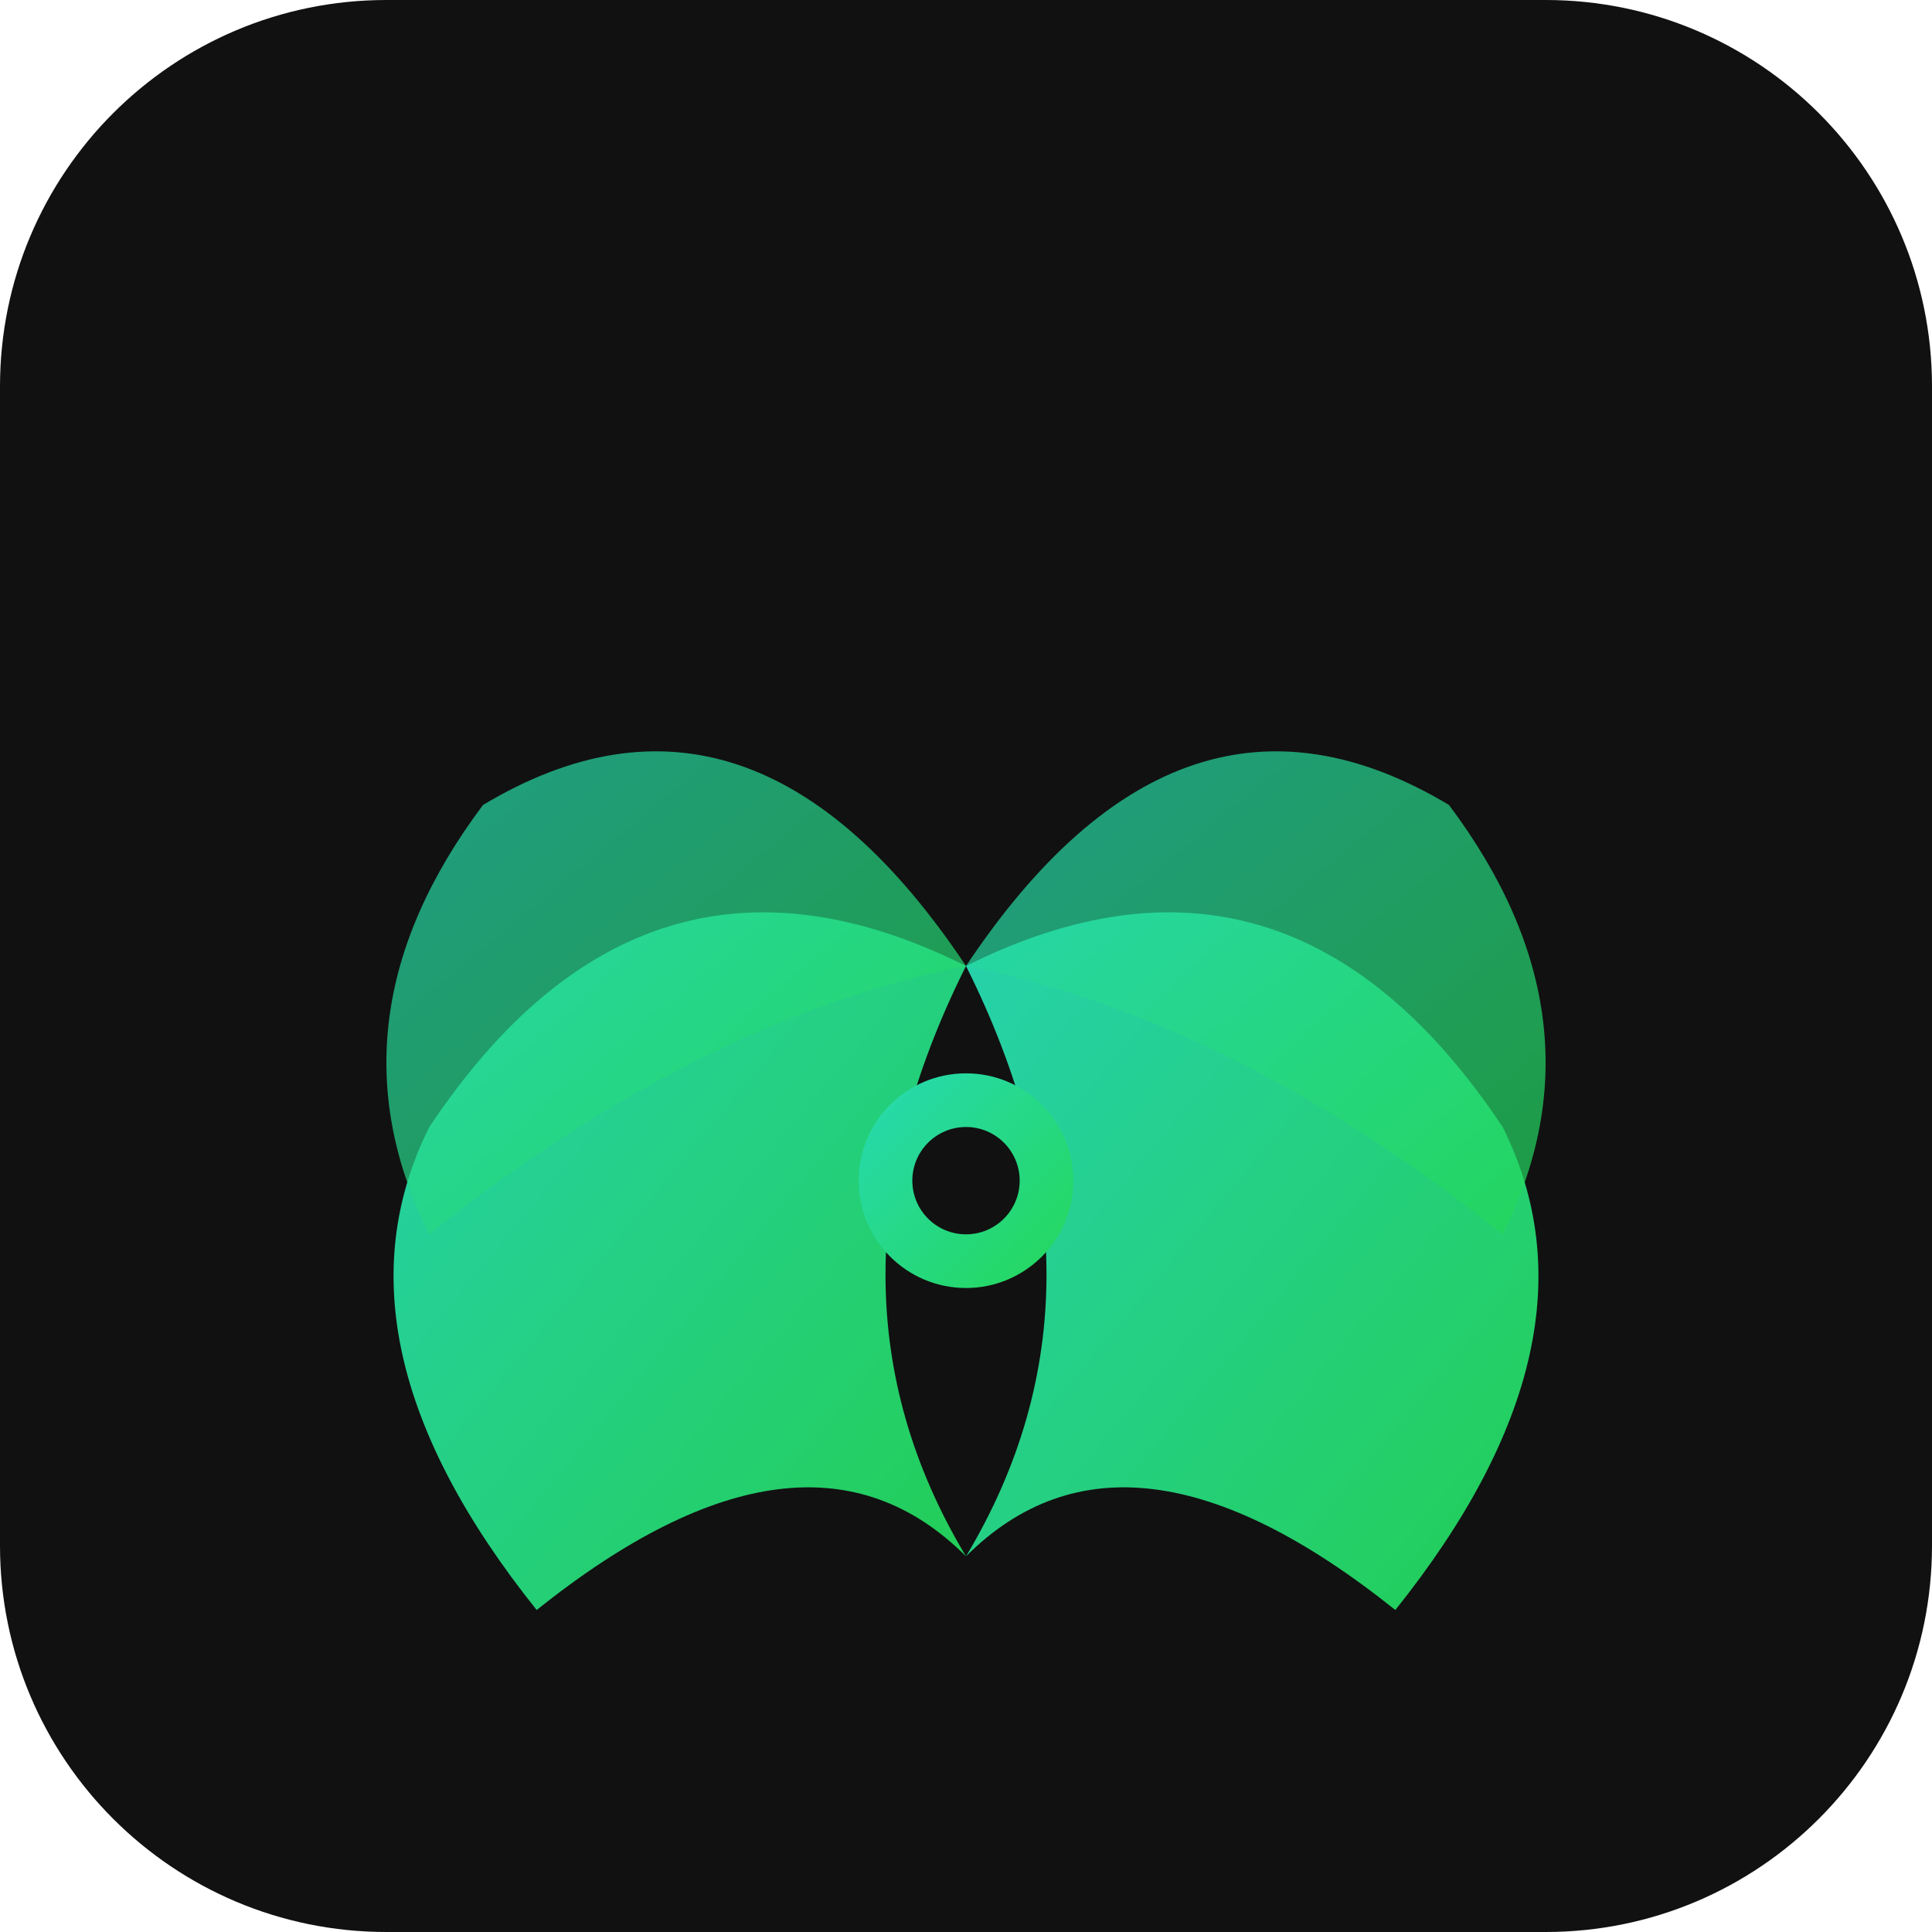
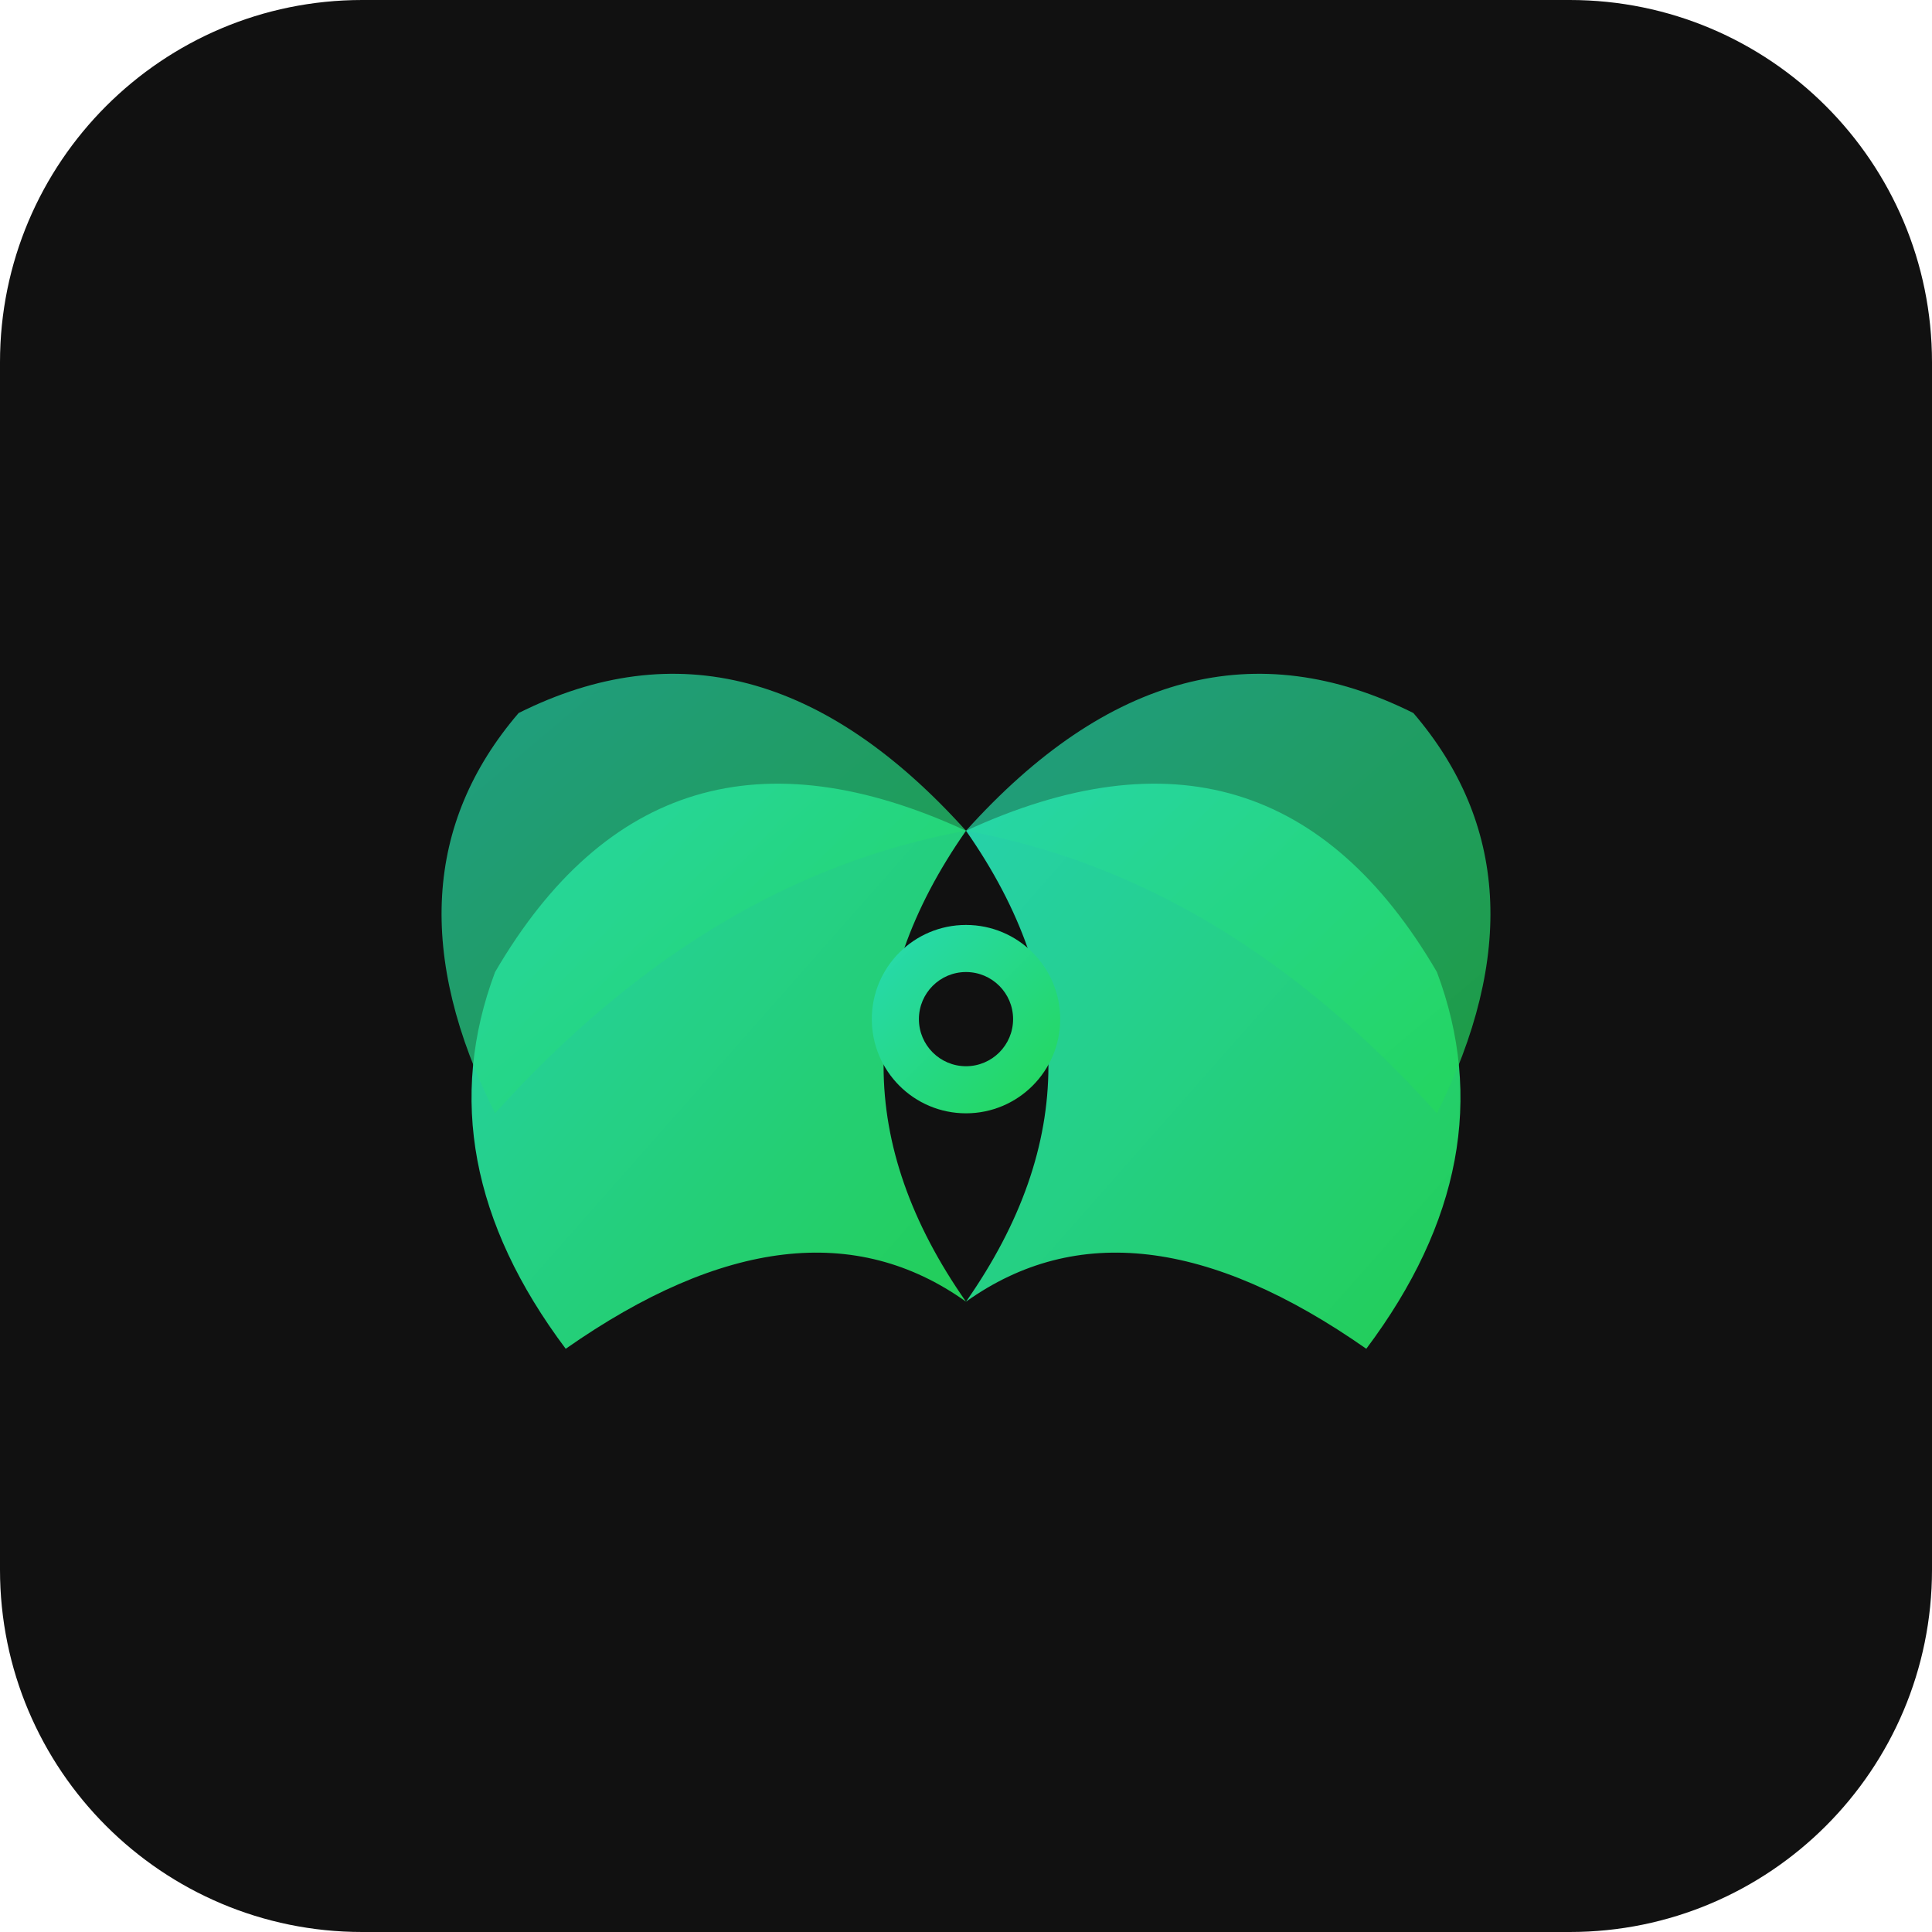
- <svg xmlns="http://www.w3.org/2000/svg" viewBox="0 0 180 180" fill="none">
-   <defs>
-     <linearGradient id="wg" x1="0%" y1="0%" x2="100%" y2="100%">
-       <stop offset="0%" stop-color="#27dab4" />
-       <stop offset="100%" stop-color="#24d758" />
-     </linearGradient>
-   </defs>
-   <rect width="180" height="180" rx="36" fill="#111" />
-   <g transform="translate(30, 35)">
-     <path d="M60 55 Q30 40 10 70 Q0 90 20 115 Q45 95 60 110 Q45 85 60 55" fill="url(#wg)" opacity="0.95" />
-     <path d="M60 55 Q40 25 15 40 Q0 60 10 80 Q35 60 60 55" fill="url(#wg)" opacity="0.7" />
-     <path d="M60 55 Q90 40 110 70 Q120 90 100 115 Q75 95 60 110 Q75 85 60 55" fill="url(#wg)" opacity="0.95" />
-     <path d="M60 55 Q80 25 105 40 Q120 60 110 80 Q85 60 60 55" fill="url(#wg)" opacity="0.7" />
-     <circle cx="60" cy="75" r="10" fill="url(#wg)" />
-     <circle cx="60" cy="75" r="5" fill="#111" />
+ <svg xmlns="http://www.w3.org/2000/svg" viewBox="0 0 64 64" fill="none">
+   <rect width="64" height="64" rx="12" fill="#111" />
+   <g transform="translate(7.04, 2.56) scale(0.78)">
+     <defs>
+       <linearGradient id="wg" x1="0%" y1="0%" x2="100%" y2="100%">
+         <stop offset="0%" stop-color="#27dab4" />
+         <stop offset="100%" stop-color="#24d758" />
+       </linearGradient>
+     </defs>
+     <g transform="translate(7, 12)">
+       <path d="M25 20 Q12 14 5 26 Q2 34 8 42 Q18 35 25 40 Q18 30 25 20" fill="url(#wg)" opacity="0.95" />
+       <path d="M25 20 Q16 10 6 15 Q0 22 5 32 Q14 22 25 20" fill="url(#wg)" opacity="0.7" />
+       <path d="M25 20 Q38 14 45 26 Q48 34 42 42 Q32 35 25 40 Q32 30 25 20" fill="url(#wg)" opacity="0.95" />
+       <path d="M25 20 Q34 10 44 15 Q50 22 45 32 Q36 22 25 20" fill="url(#wg)" opacity="0.7" />
+       <circle cx="25" cy="28" r="4" fill="url(#wg)" />
+       <circle cx="25" cy="28" r="2" fill="#111" />
+     </g>
  </g>
</svg>
